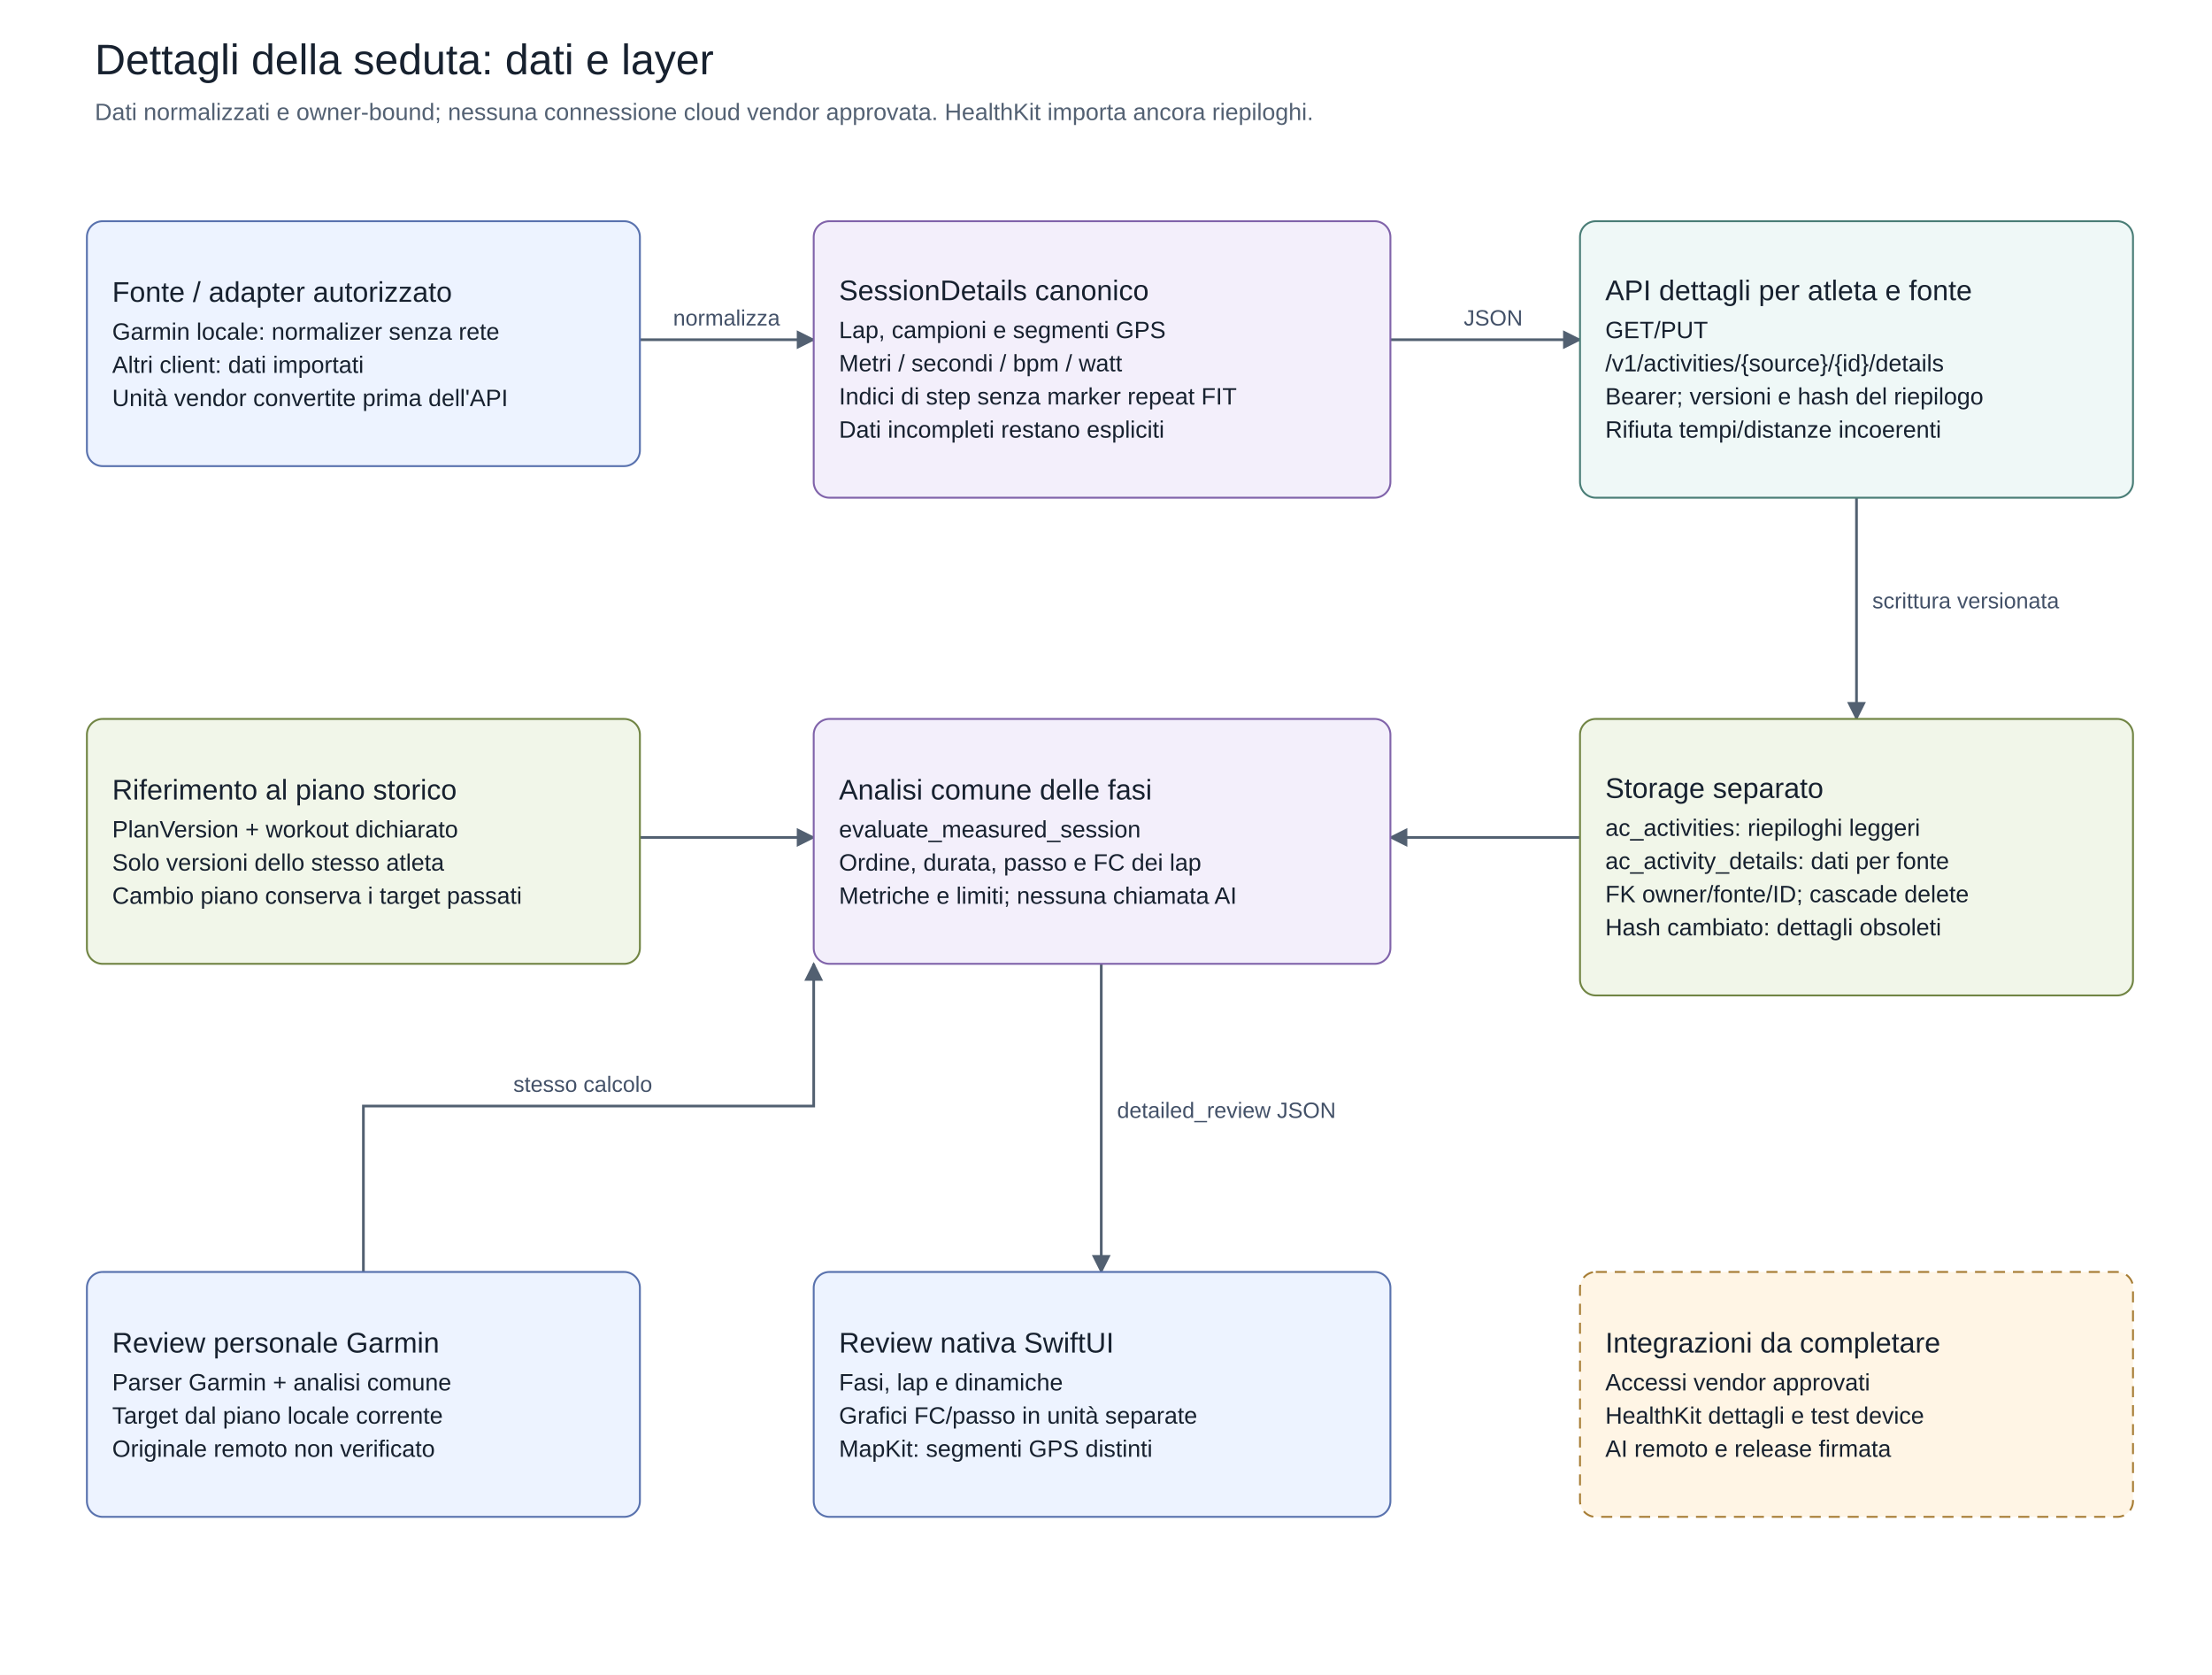
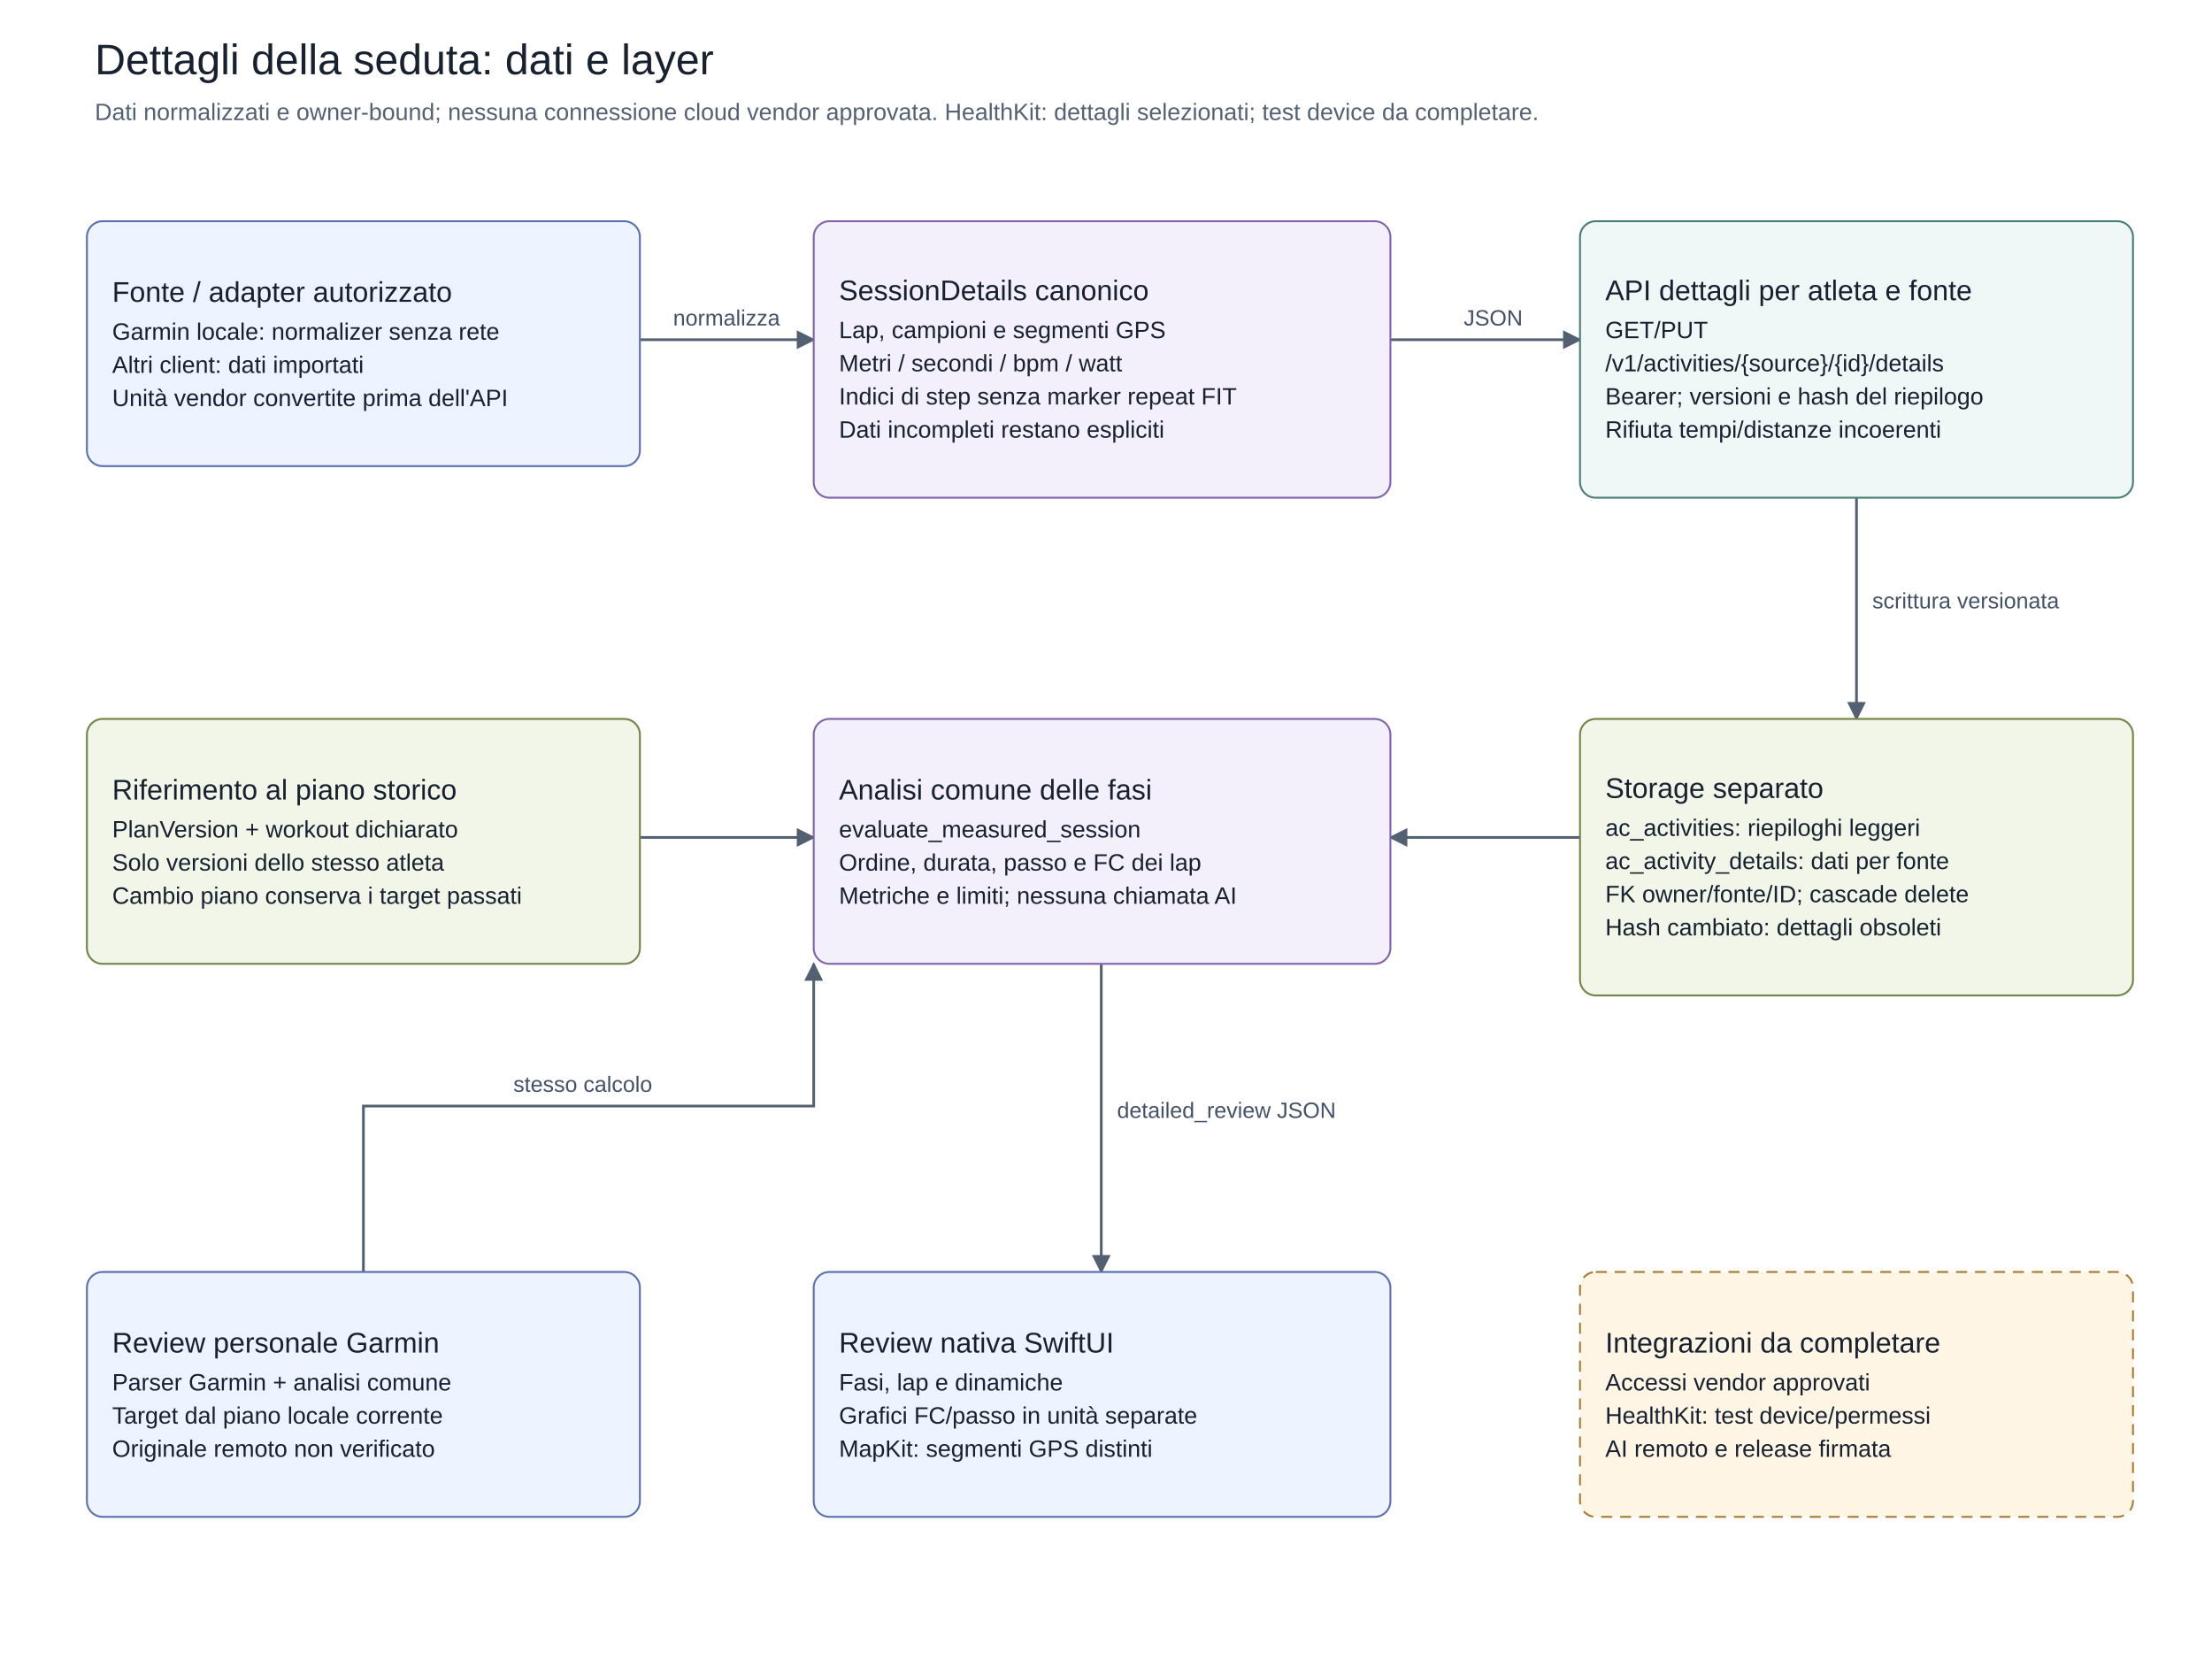
<svg xmlns="http://www.w3.org/2000/svg" width="1400" height="1060" viewBox="0 0 1400 1060" role="img" aria-label="Dettagli della seduta: dati e layer">
  <rect width="100%" height="100%" fill="#ffffff" />
  <defs>
    <marker id="arrow" viewBox="0 0 10 10" refX="9" refY="5" markerWidth="7" markerHeight="7" orient="auto-start-reverse">
      <path d="M 0 0 L 10 5 L 0 10 z" fill="#526071" />
    </marker>
  </defs>
  <text x="60" y="47" fill="#17212f" font-family="Segoe UI, Arial, sans-serif" font-size="27" font-weight="500">Dettagli della seduta: dati e layer</text>
-   <text x="60" y="76" fill="#536173" font-family="Segoe UI, Arial, sans-serif" font-size="15" font-weight="400">Dati normalizzati e owner-bound; nessuna connessione cloud vendor approvata. HealthKit importa ancora riepiloghi.</text>
+   <text x="60" y="76" fill="#536173" font-family="Segoe UI, Arial, sans-serif" font-size="15" font-weight="400">Dati normalizzati e owner-bound; nessuna connessione cloud vendor approvata. HealthKit: dettagli selezionati; test device da completare.</text>
  <polyline points="405,215 515,215" fill="none" stroke="#526071" stroke-width="1.7" stroke-dasharray="none" marker-end="url(#arrow)" />
  <polyline points="880,215 1000,215" fill="none" stroke="#526071" stroke-width="1.7" stroke-dasharray="none" marker-end="url(#arrow)" />
  <polyline points="1175,315 1175,455" fill="none" stroke="#526071" stroke-width="1.7" stroke-dasharray="none" marker-end="url(#arrow)" />
  <polyline points="1000,530 880,530" fill="none" stroke="#526071" stroke-width="1.7" stroke-dasharray="none" marker-end="url(#arrow)" />
  <polyline points="405,530 515,530" fill="none" stroke="#526071" stroke-width="1.7" stroke-dasharray="none" marker-end="url(#arrow)" />
  <polyline points="697,610 697,805" fill="none" stroke="#526071" stroke-width="1.7" stroke-dasharray="none" marker-end="url(#arrow)" />
  <polyline points="230,805 230,700 515,700 515,610" fill="none" stroke="#526071" stroke-width="1.7" stroke-dasharray="none" marker-end="url(#arrow)" />
  <rect x="55" y="140" width="350" height="155" rx="10" fill="#edf3ff" stroke="#5972ae" stroke-width="1.2" stroke-dasharray="none" />
  <text x="71" y="191" fill="#17212f" font-family="Segoe UI, Arial, sans-serif" font-size="18" font-weight="500">Fonte / adapter autorizzato</text>
  <text x="71" y="215" fill="#17212f" font-family="Segoe UI, Arial, sans-serif" font-size="15" font-weight="400">Garmin locale: normalizer senza rete</text>
  <text x="71" y="236" fill="#17212f" font-family="Segoe UI, Arial, sans-serif" font-size="15" font-weight="400">Altri client: dati importati</text>
  <text x="71" y="257" fill="#17212f" font-family="Segoe UI, Arial, sans-serif" font-size="15" font-weight="400">Unità vendor convertite prima dell'API</text>
  <rect x="515" y="140" width="365" height="175" rx="10" fill="#f3effb" stroke="#8063aa" stroke-width="1.2" stroke-dasharray="none" />
  <text x="531" y="190" fill="#17212f" font-family="Segoe UI, Arial, sans-serif" font-size="18" font-weight="500">SessionDetails canonico</text>
  <text x="531" y="214" fill="#17212f" font-family="Segoe UI, Arial, sans-serif" font-size="15" font-weight="400">Lap, campioni e segmenti GPS</text>
  <text x="531" y="235" fill="#17212f" font-family="Segoe UI, Arial, sans-serif" font-size="15" font-weight="400">Metri / secondi / bpm / watt</text>
  <text x="531" y="256" fill="#17212f" font-family="Segoe UI, Arial, sans-serif" font-size="15" font-weight="400">Indici di step senza marker repeat FIT</text>
  <text x="531" y="277" fill="#17212f" font-family="Segoe UI, Arial, sans-serif" font-size="15" font-weight="400">Dati incompleti restano espliciti</text>
  <rect x="1000" y="140" width="350" height="175" rx="10" fill="#eff8f7" stroke="#497d76" stroke-width="1.2" stroke-dasharray="none" />
  <text x="1016" y="190" fill="#17212f" font-family="Segoe UI, Arial, sans-serif" font-size="18" font-weight="500">API dettagli per atleta e fonte</text>
  <text x="1016" y="214" fill="#17212f" font-family="Segoe UI, Arial, sans-serif" font-size="15" font-weight="400">GET/PUT</text>
  <text x="1016" y="235" fill="#17212f" font-family="Segoe UI, Arial, sans-serif" font-size="15" font-weight="400">/v1/activities/{source}/{id}/details</text>
  <text x="1016" y="256" fill="#17212f" font-family="Segoe UI, Arial, sans-serif" font-size="15" font-weight="400">Bearer; versioni e hash del riepilogo</text>
  <text x="1016" y="277" fill="#17212f" font-family="Segoe UI, Arial, sans-serif" font-size="15" font-weight="400">Rifiuta tempi/distanze incoerenti</text>
  <rect x="55" y="455" width="350" height="155" rx="10" fill="#f1f6e9" stroke="#718544" stroke-width="1.2" stroke-dasharray="none" />
  <text x="71" y="506" fill="#17212f" font-family="Segoe UI, Arial, sans-serif" font-size="18" font-weight="500">Riferimento al piano storico</text>
  <text x="71" y="530" fill="#17212f" font-family="Segoe UI, Arial, sans-serif" font-size="15" font-weight="400">PlanVersion + workout dichiarato</text>
  <text x="71" y="551" fill="#17212f" font-family="Segoe UI, Arial, sans-serif" font-size="15" font-weight="400">Solo versioni dello stesso atleta</text>
  <text x="71" y="572" fill="#17212f" font-family="Segoe UI, Arial, sans-serif" font-size="15" font-weight="400">Cambio piano conserva i target passati</text>
  <rect x="515" y="455" width="365" height="155" rx="10" fill="#f3effb" stroke="#8063aa" stroke-width="1.2" stroke-dasharray="none" />
  <text x="531" y="506" fill="#17212f" font-family="Segoe UI, Arial, sans-serif" font-size="18" font-weight="500">Analisi comune delle fasi</text>
  <text x="531" y="530" fill="#17212f" font-family="Segoe UI, Arial, sans-serif" font-size="15" font-weight="400">evaluate_measured_session</text>
  <text x="531" y="551" fill="#17212f" font-family="Segoe UI, Arial, sans-serif" font-size="15" font-weight="400">Ordine, durata, passo e FC dei lap</text>
  <text x="531" y="572" fill="#17212f" font-family="Segoe UI, Arial, sans-serif" font-size="15" font-weight="400">Metriche e limiti; nessuna chiamata AI</text>
  <rect x="1000" y="455" width="350" height="175" rx="10" fill="#f1f6e9" stroke="#718544" stroke-width="1.2" stroke-dasharray="none" />
  <text x="1016" y="505" fill="#17212f" font-family="Segoe UI, Arial, sans-serif" font-size="18" font-weight="500">Storage separato</text>
  <text x="1016" y="529" fill="#17212f" font-family="Segoe UI, Arial, sans-serif" font-size="15" font-weight="400">ac_activities: riepiloghi leggeri</text>
  <text x="1016" y="550" fill="#17212f" font-family="Segoe UI, Arial, sans-serif" font-size="15" font-weight="400">ac_activity_details: dati per fonte</text>
  <text x="1016" y="571" fill="#17212f" font-family="Segoe UI, Arial, sans-serif" font-size="15" font-weight="400">FK owner/fonte/ID; cascade delete</text>
  <text x="1016" y="592" fill="#17212f" font-family="Segoe UI, Arial, sans-serif" font-size="15" font-weight="400">Hash cambiato: dettagli obsoleti</text>
  <rect x="55" y="805" width="350" height="155" rx="10" fill="#edf3ff" stroke="#5972ae" stroke-width="1.2" stroke-dasharray="none" />
  <text x="71" y="856" fill="#17212f" font-family="Segoe UI, Arial, sans-serif" font-size="18" font-weight="500">Review personale Garmin</text>
  <text x="71" y="880" fill="#17212f" font-family="Segoe UI, Arial, sans-serif" font-size="15" font-weight="400">Parser Garmin + analisi comune</text>
  <text x="71" y="901" fill="#17212f" font-family="Segoe UI, Arial, sans-serif" font-size="15" font-weight="400">Target dal piano locale corrente</text>
  <text x="71" y="922" fill="#17212f" font-family="Segoe UI, Arial, sans-serif" font-size="15" font-weight="400">Originale remoto non verificato</text>
  <rect x="515" y="805" width="365" height="155" rx="10" fill="#edf3ff" stroke="#5972ae" stroke-width="1.2" stroke-dasharray="none" />
  <text x="531" y="856" fill="#17212f" font-family="Segoe UI, Arial, sans-serif" font-size="18" font-weight="500">Review nativa SwiftUI</text>
  <text x="531" y="880" fill="#17212f" font-family="Segoe UI, Arial, sans-serif" font-size="15" font-weight="400">Fasi, lap e dinamiche</text>
  <text x="531" y="901" fill="#17212f" font-family="Segoe UI, Arial, sans-serif" font-size="15" font-weight="400">Grafici FC/passo in unità separate</text>
  <text x="531" y="922" fill="#17212f" font-family="Segoe UI, Arial, sans-serif" font-size="15" font-weight="400">MapKit: segmenti GPS distinti</text>
  <rect x="1000" y="805" width="350" height="155" rx="10" fill="#fff5e5" stroke="#a77d35" stroke-width="1.2" stroke-dasharray="7 5" />
  <text x="1016" y="856" fill="#17212f" font-family="Segoe UI, Arial, sans-serif" font-size="18" font-weight="500">Integrazioni da completare</text>
  <text x="1016" y="880" fill="#17212f" font-family="Segoe UI, Arial, sans-serif" font-size="15" font-weight="400">Accessi vendor approvati</text>
-   <text x="1016" y="901" fill="#17212f" font-family="Segoe UI, Arial, sans-serif" font-size="15" font-weight="400">HealthKit dettagli e test device</text>
+   <text x="1016" y="901" fill="#17212f" font-family="Segoe UI, Arial, sans-serif" font-size="15" font-weight="400">HealthKit: test device/permessi</text>
  <text x="1016" y="922" fill="#17212f" font-family="Segoe UI, Arial, sans-serif" font-size="15" font-weight="400">AI remoto e release firmata</text>
  <text x="426.0" y="206" fill="#435168" font-family="Segoe UI, Arial, sans-serif" font-size="14" font-weight="400">normalizza</text>
  <text x="926.4" y="206" fill="#435168" font-family="Segoe UI, Arial, sans-serif" font-size="14" font-weight="400">JSON</text>
  <text x="1185" y="385.0" fill="#435168" font-family="Segoe UI, Arial, sans-serif" font-size="14" font-weight="400">scrittura versionata</text>
  <text x="707" y="707.5" fill="#435168" font-family="Segoe UI, Arial, sans-serif" font-size="14" font-weight="400">detailed_review JSON</text>
  <text x="324.9" y="691" fill="#435168" font-family="Segoe UI, Arial, sans-serif" font-size="14" font-weight="400">stesso calcolo</text>
</svg>
